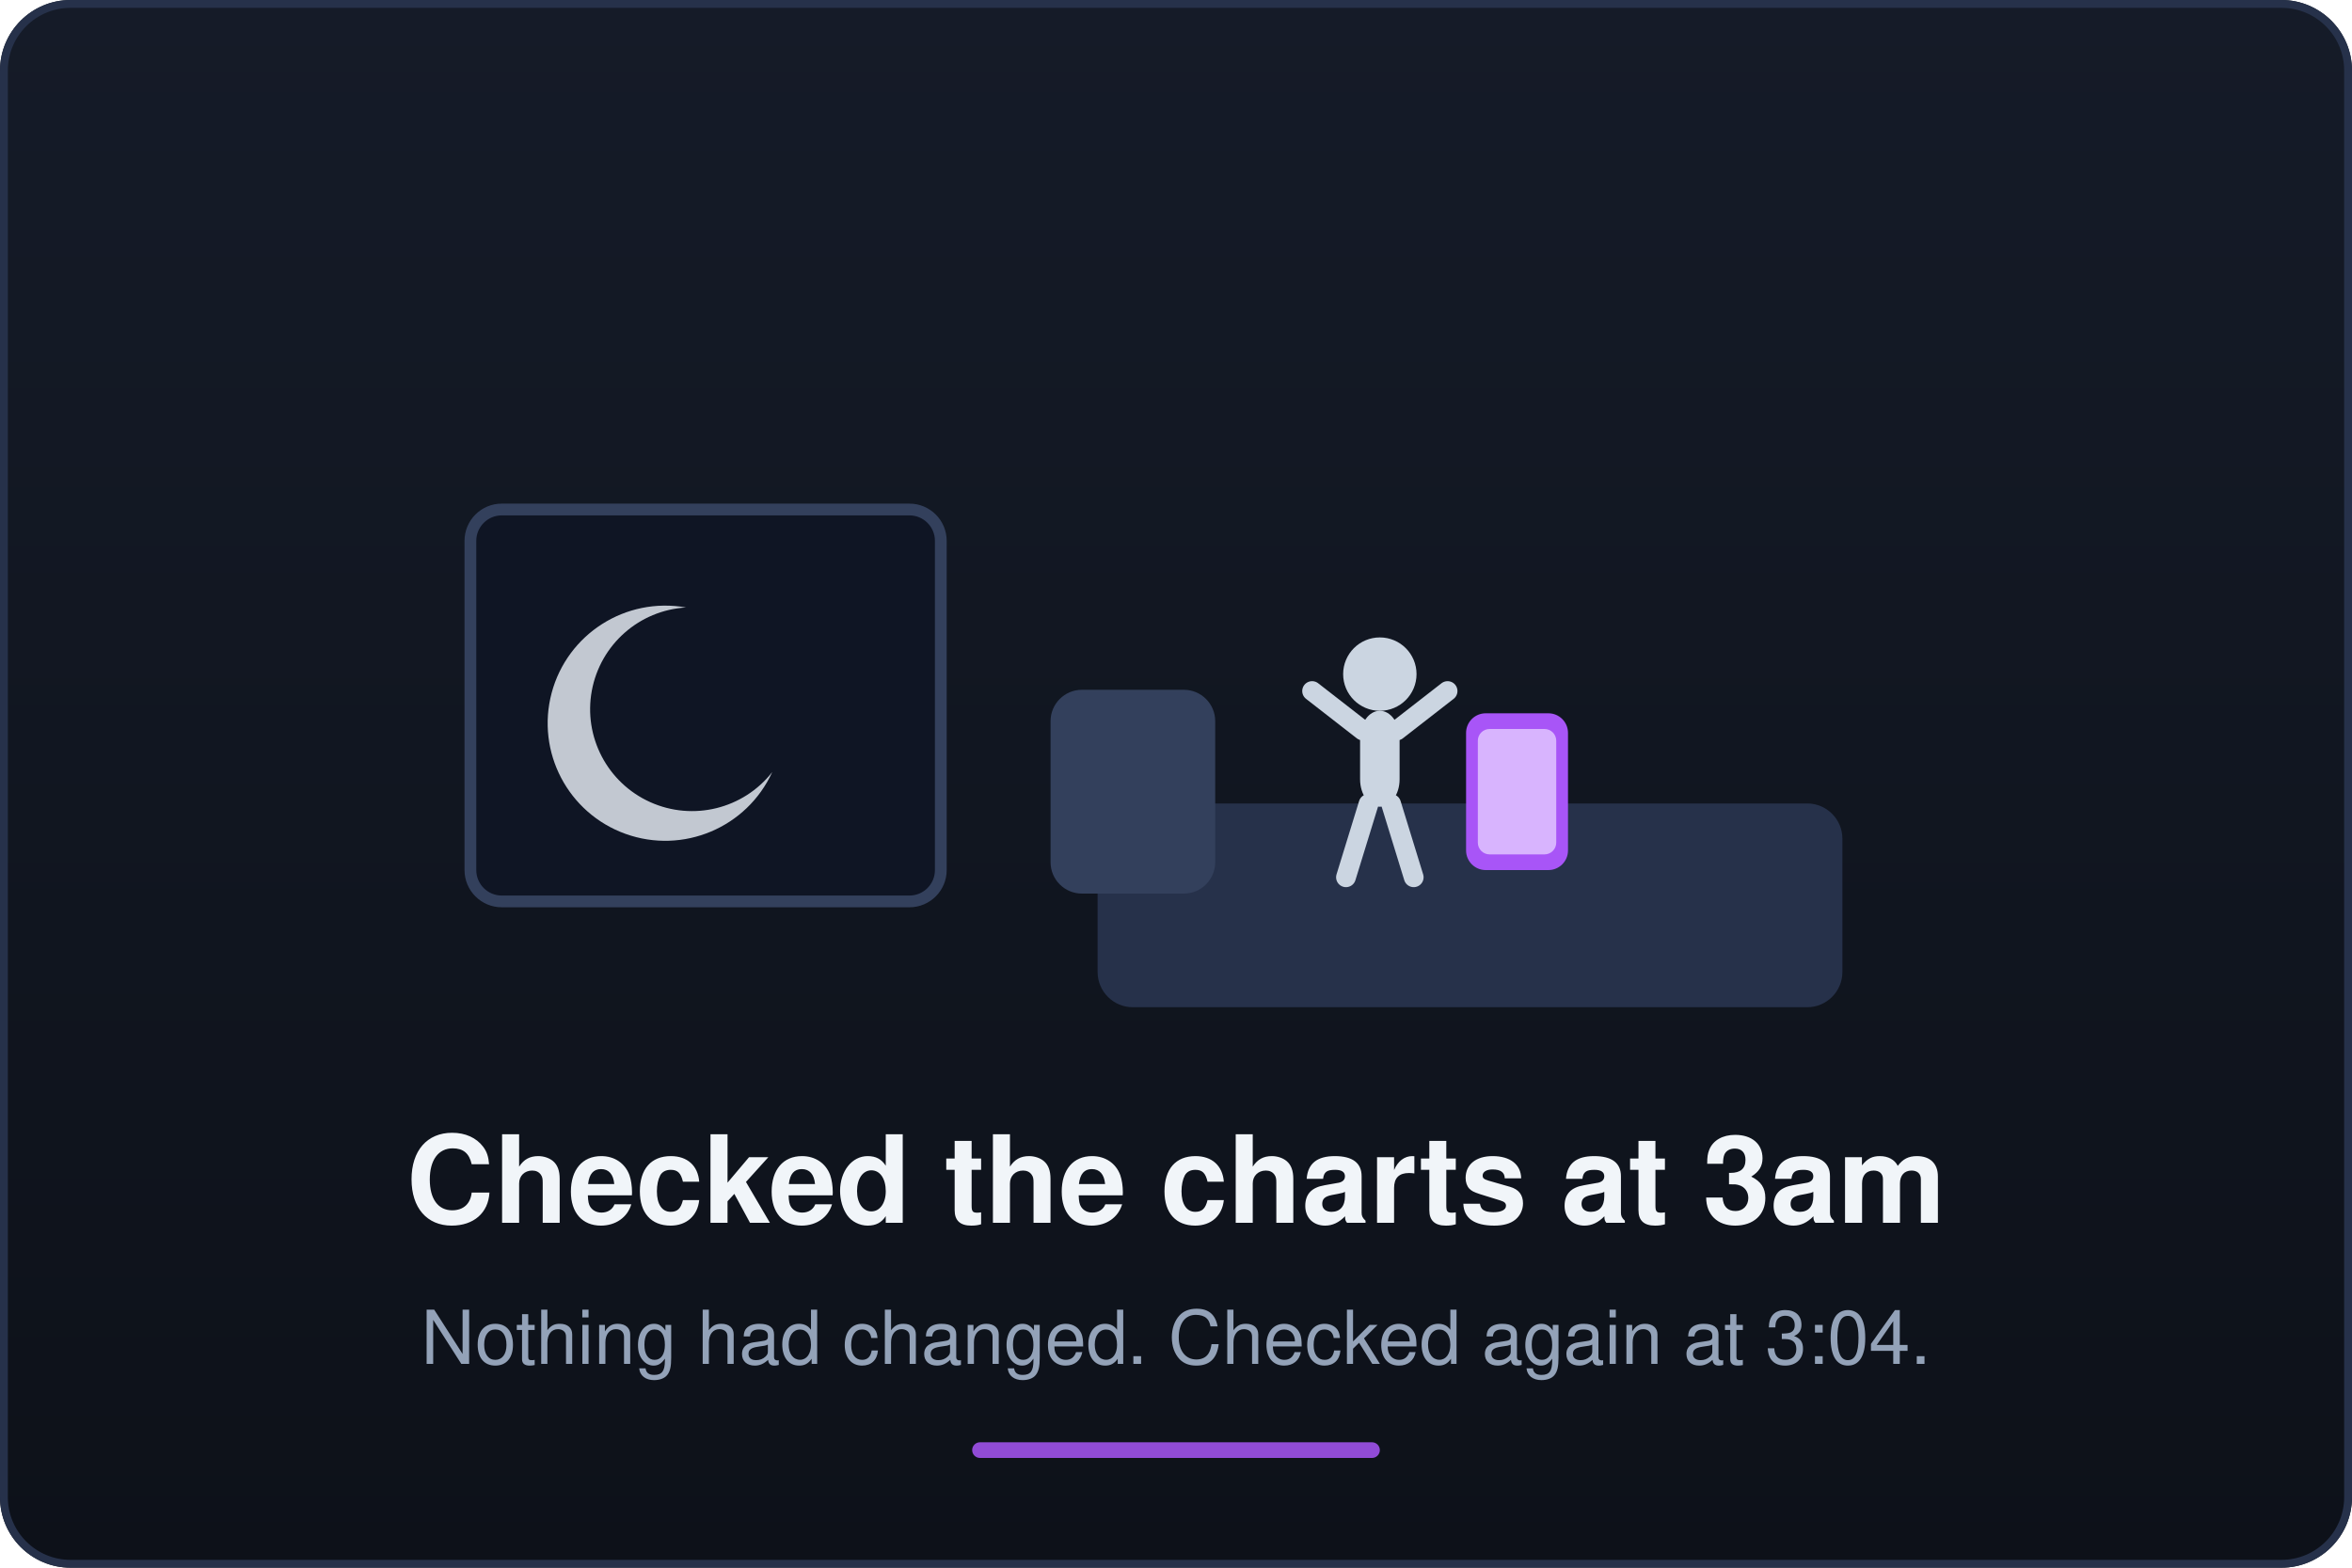
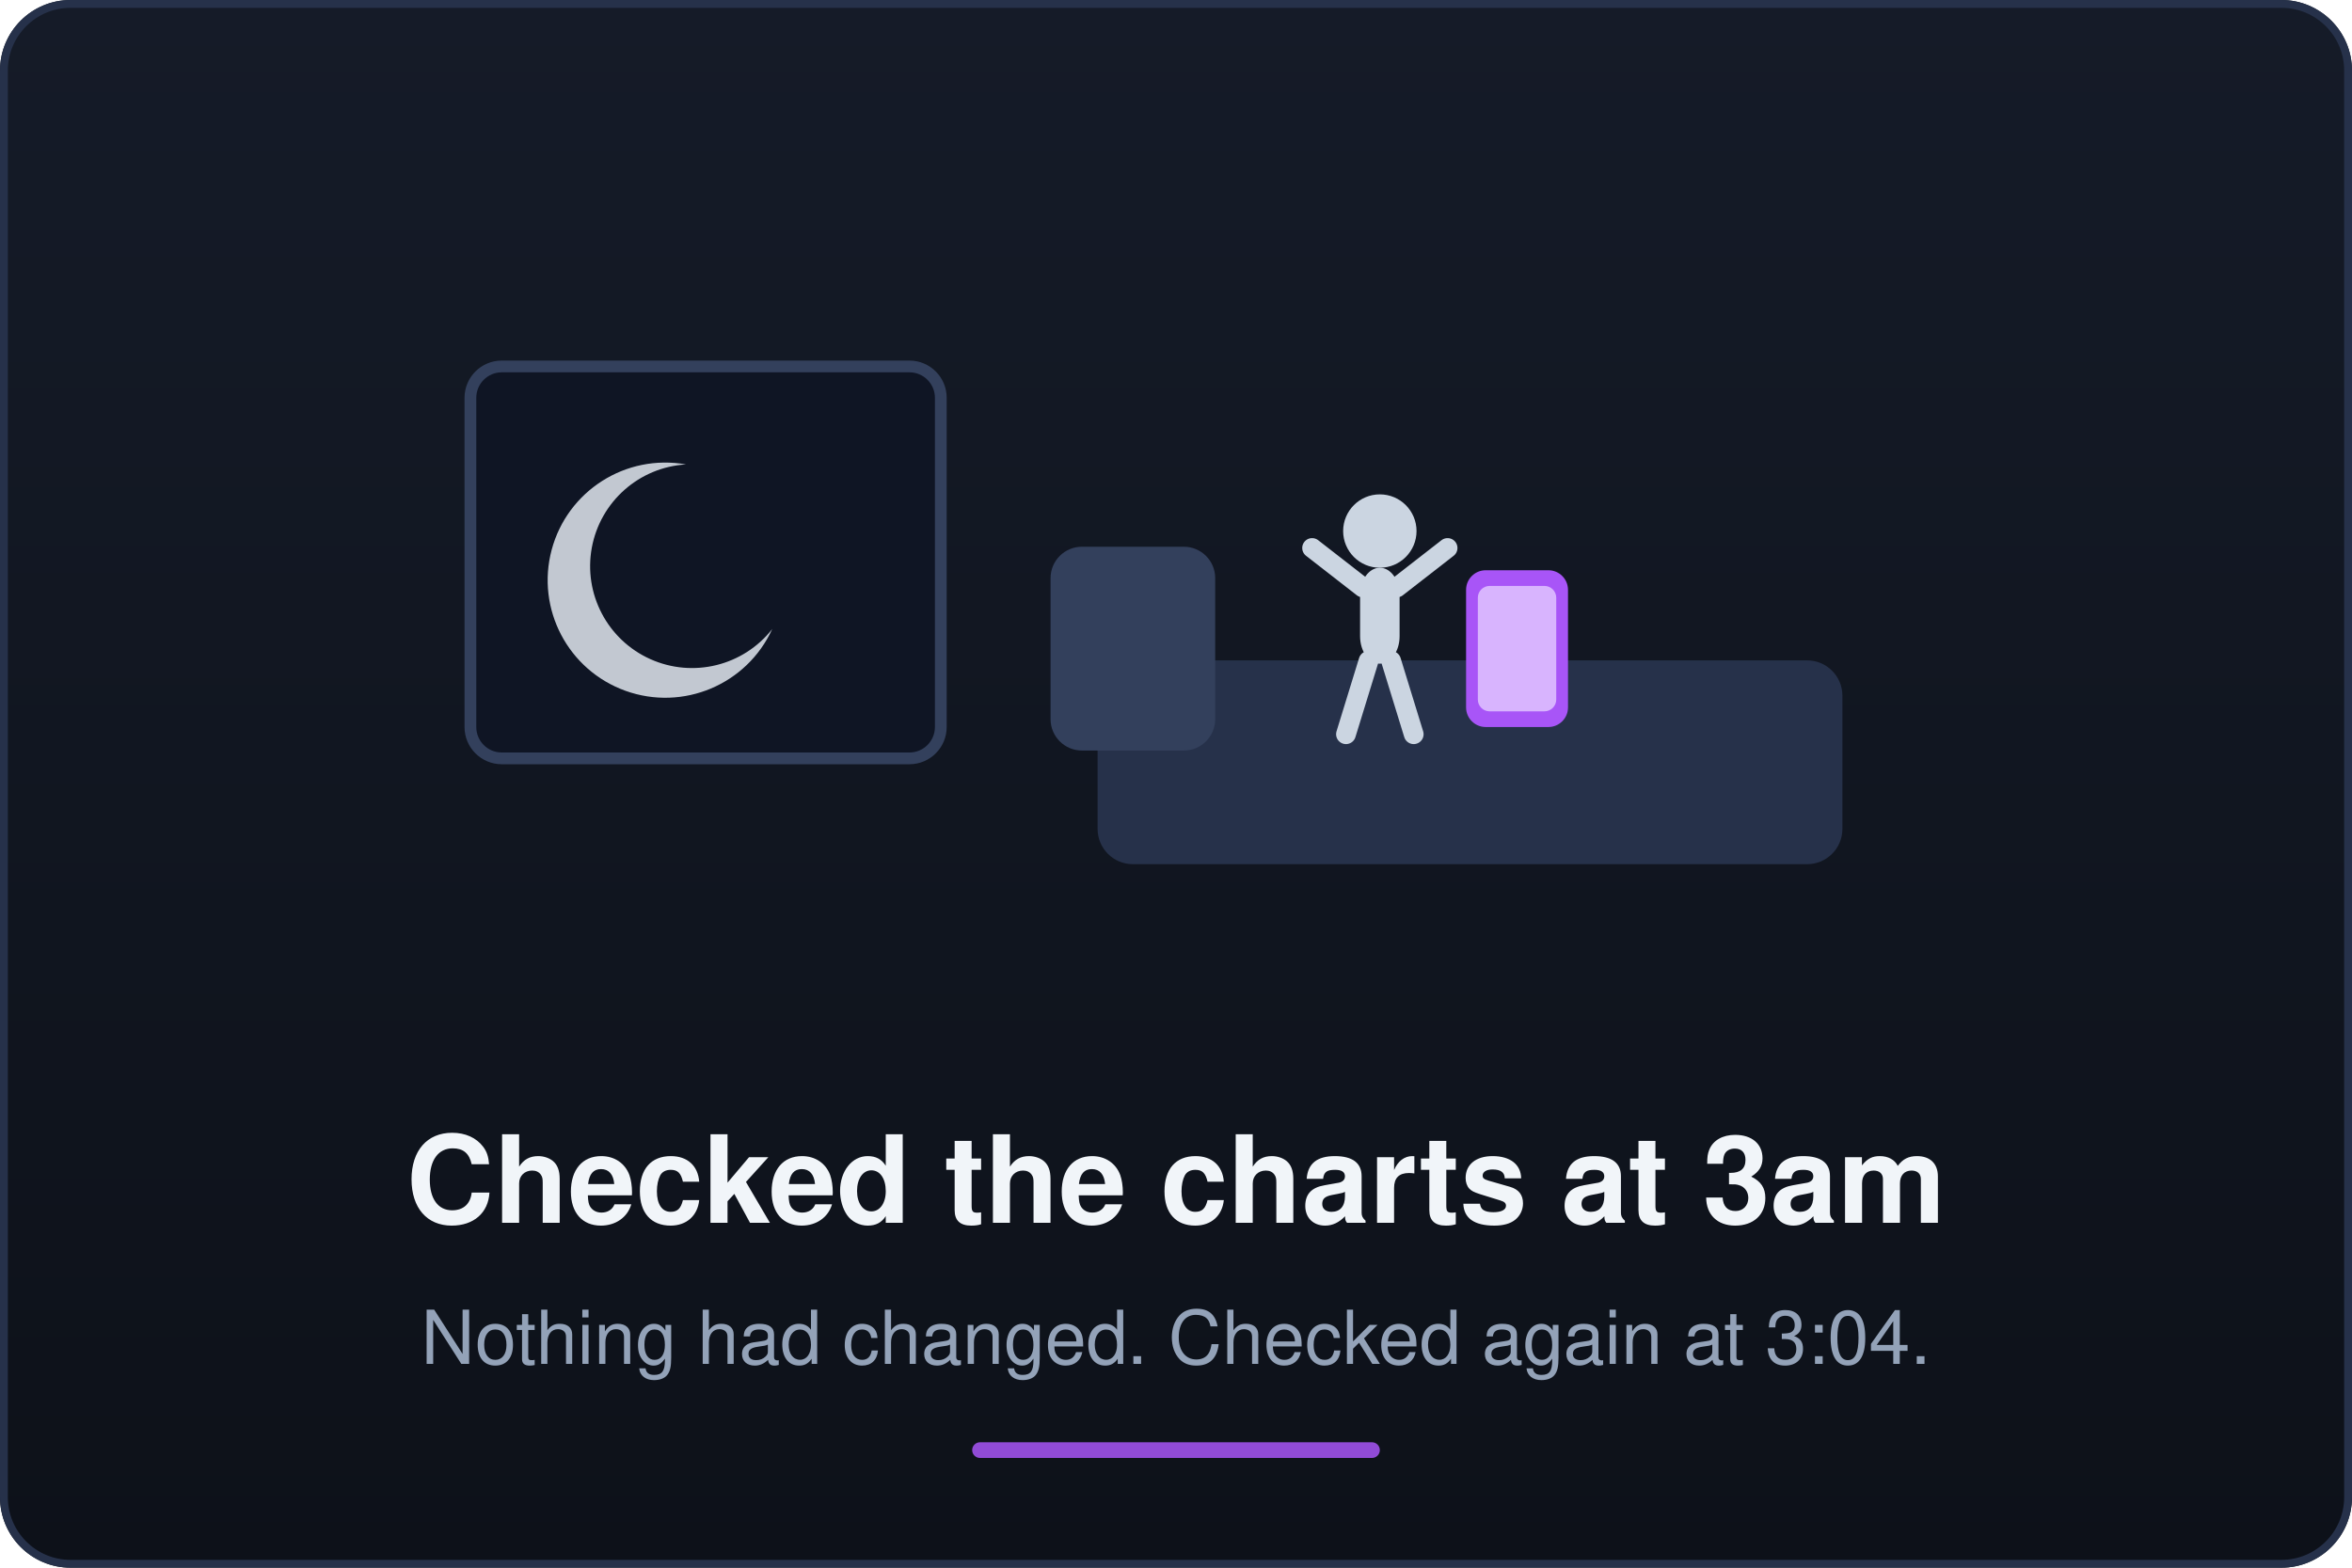
<svg xmlns="http://www.w3.org/2000/svg" viewBox="0 0 600 400" width="600" height="400" role="img">
  <defs>
    <linearGradient id="bg" x1="0" y1="0" x2="0" y2="1">
      <stop offset="0" stop-color="#151b28" />
      <stop offset="1" stop-color="#0d1119" />
    </linearGradient>
  </defs>
  <rect width="600" height="400" rx="18" fill="url(#bg)" />
  <rect x="1" y="1" width="598" height="398" rx="17" fill="none" stroke="#26314a" stroke-width="2" />
  <g>
-     <rect x="120" y="130" width="120" height="100" rx="8" fill="#0f1524" stroke="#33405c" stroke-width="3" />
-     <path d="M175 155 a26 26 0 1 0 22 42 a30 30 0 1 1 -22 -42z" fill="#e2e8f0" opacity="0.85" />
-     <rect x="280" y="205" width="190" height="52" rx="9" fill="#26314a" />
-     <rect x="268" y="176" width="42" height="52" rx="8" fill="#33405c" />
-     <circle cx="352" cy="172" r="9.36" fill="#cbd5e1" />
-     <rect x="346.96" y="181.36" width="10.08" height="24.48" rx="7" fill="#cbd5e1" />
-     <line x1="347.68" y1="186.4" x2="334.72" y2="176.32" stroke="#cbd5e1" stroke-width="5.04" stroke-linecap="round" />
-     <line x1="356.32" y1="186.4" x2="369.28" y2="176.32" stroke="#cbd5e1" stroke-width="5.04" stroke-linecap="round" />
-     <line x1="349.12" y1="205.12" x2="343.36" y2="223.84" stroke="#cbd5e1" stroke-width="5.04" stroke-linecap="round" />
-     <line x1="354.88" y1="205.12" x2="360.64" y2="223.84" stroke="#cbd5e1" stroke-width="5.04" stroke-linecap="round" />
-     <rect x="374" y="182" width="26" height="40" rx="5" fill="#a855f7" />
-     <rect x="377" y="186" width="20" height="32" rx="3" fill="#d8b4fe" />
+     <g transform="translate(0 -36.5)">
+       <rect x="120" y="130" width="120" height="100" rx="8" fill="#0f1524" stroke="#33405c" stroke-width="3" />
+       <path d="M175 155 a26 26 0 1 0 22 42 a30 30 0 1 1 -22 -42z" fill="#e2e8f0" opacity="0.85" />
+       <rect x="280" y="205" width="190" height="52" rx="9" fill="#26314a" />
+       <rect x="268" y="176" width="42" height="52" rx="8" fill="#33405c" />
+       <circle cx="352" cy="172" r="9.36" fill="#cbd5e1" />
+       <rect x="346.96" y="181.36" width="10.08" height="24.48" rx="7" fill="#cbd5e1" />
+       <line x1="347.68" y1="186.4" x2="334.72" y2="176.32" stroke="#cbd5e1" stroke-width="5.04" stroke-linecap="round" />
+       <line x1="356.32" y1="186.4" x2="369.28" y2="176.32" stroke="#cbd5e1" stroke-width="5.04" stroke-linecap="round" />
+       <line x1="349.12" y1="205.12" x2="343.36" y2="223.84" stroke="#cbd5e1" stroke-width="5.04" stroke-linecap="round" />
+       <line x1="354.88" y1="205.12" x2="360.64" y2="223.84" stroke="#cbd5e1" stroke-width="5.04" stroke-linecap="round" />
+       <rect x="374" y="182" width="26" height="40" rx="5" fill="#a855f7" />
+       <rect x="377" y="186" width="20" height="32" rx="3" fill="#d8b4fe" />
+     </g>
  </g>
  <text x="300.0" y="312" text-anchor="middle" font-family="Helvetica,Arial,sans-serif" font-size="31" font-weight="700" fill="#f1f5f9">Checked the charts at 3am</text>
  <text x="300.0" y="348" text-anchor="middle" font-family="Helvetica,Arial,sans-serif" font-size="19" fill="#93a2b8">Nothing had changed. Checked again at 3:04.</text>
  <rect x="248" y="368" width="104" height="4" rx="2" fill="#a855f7" opacity="0.85" />
</svg>
